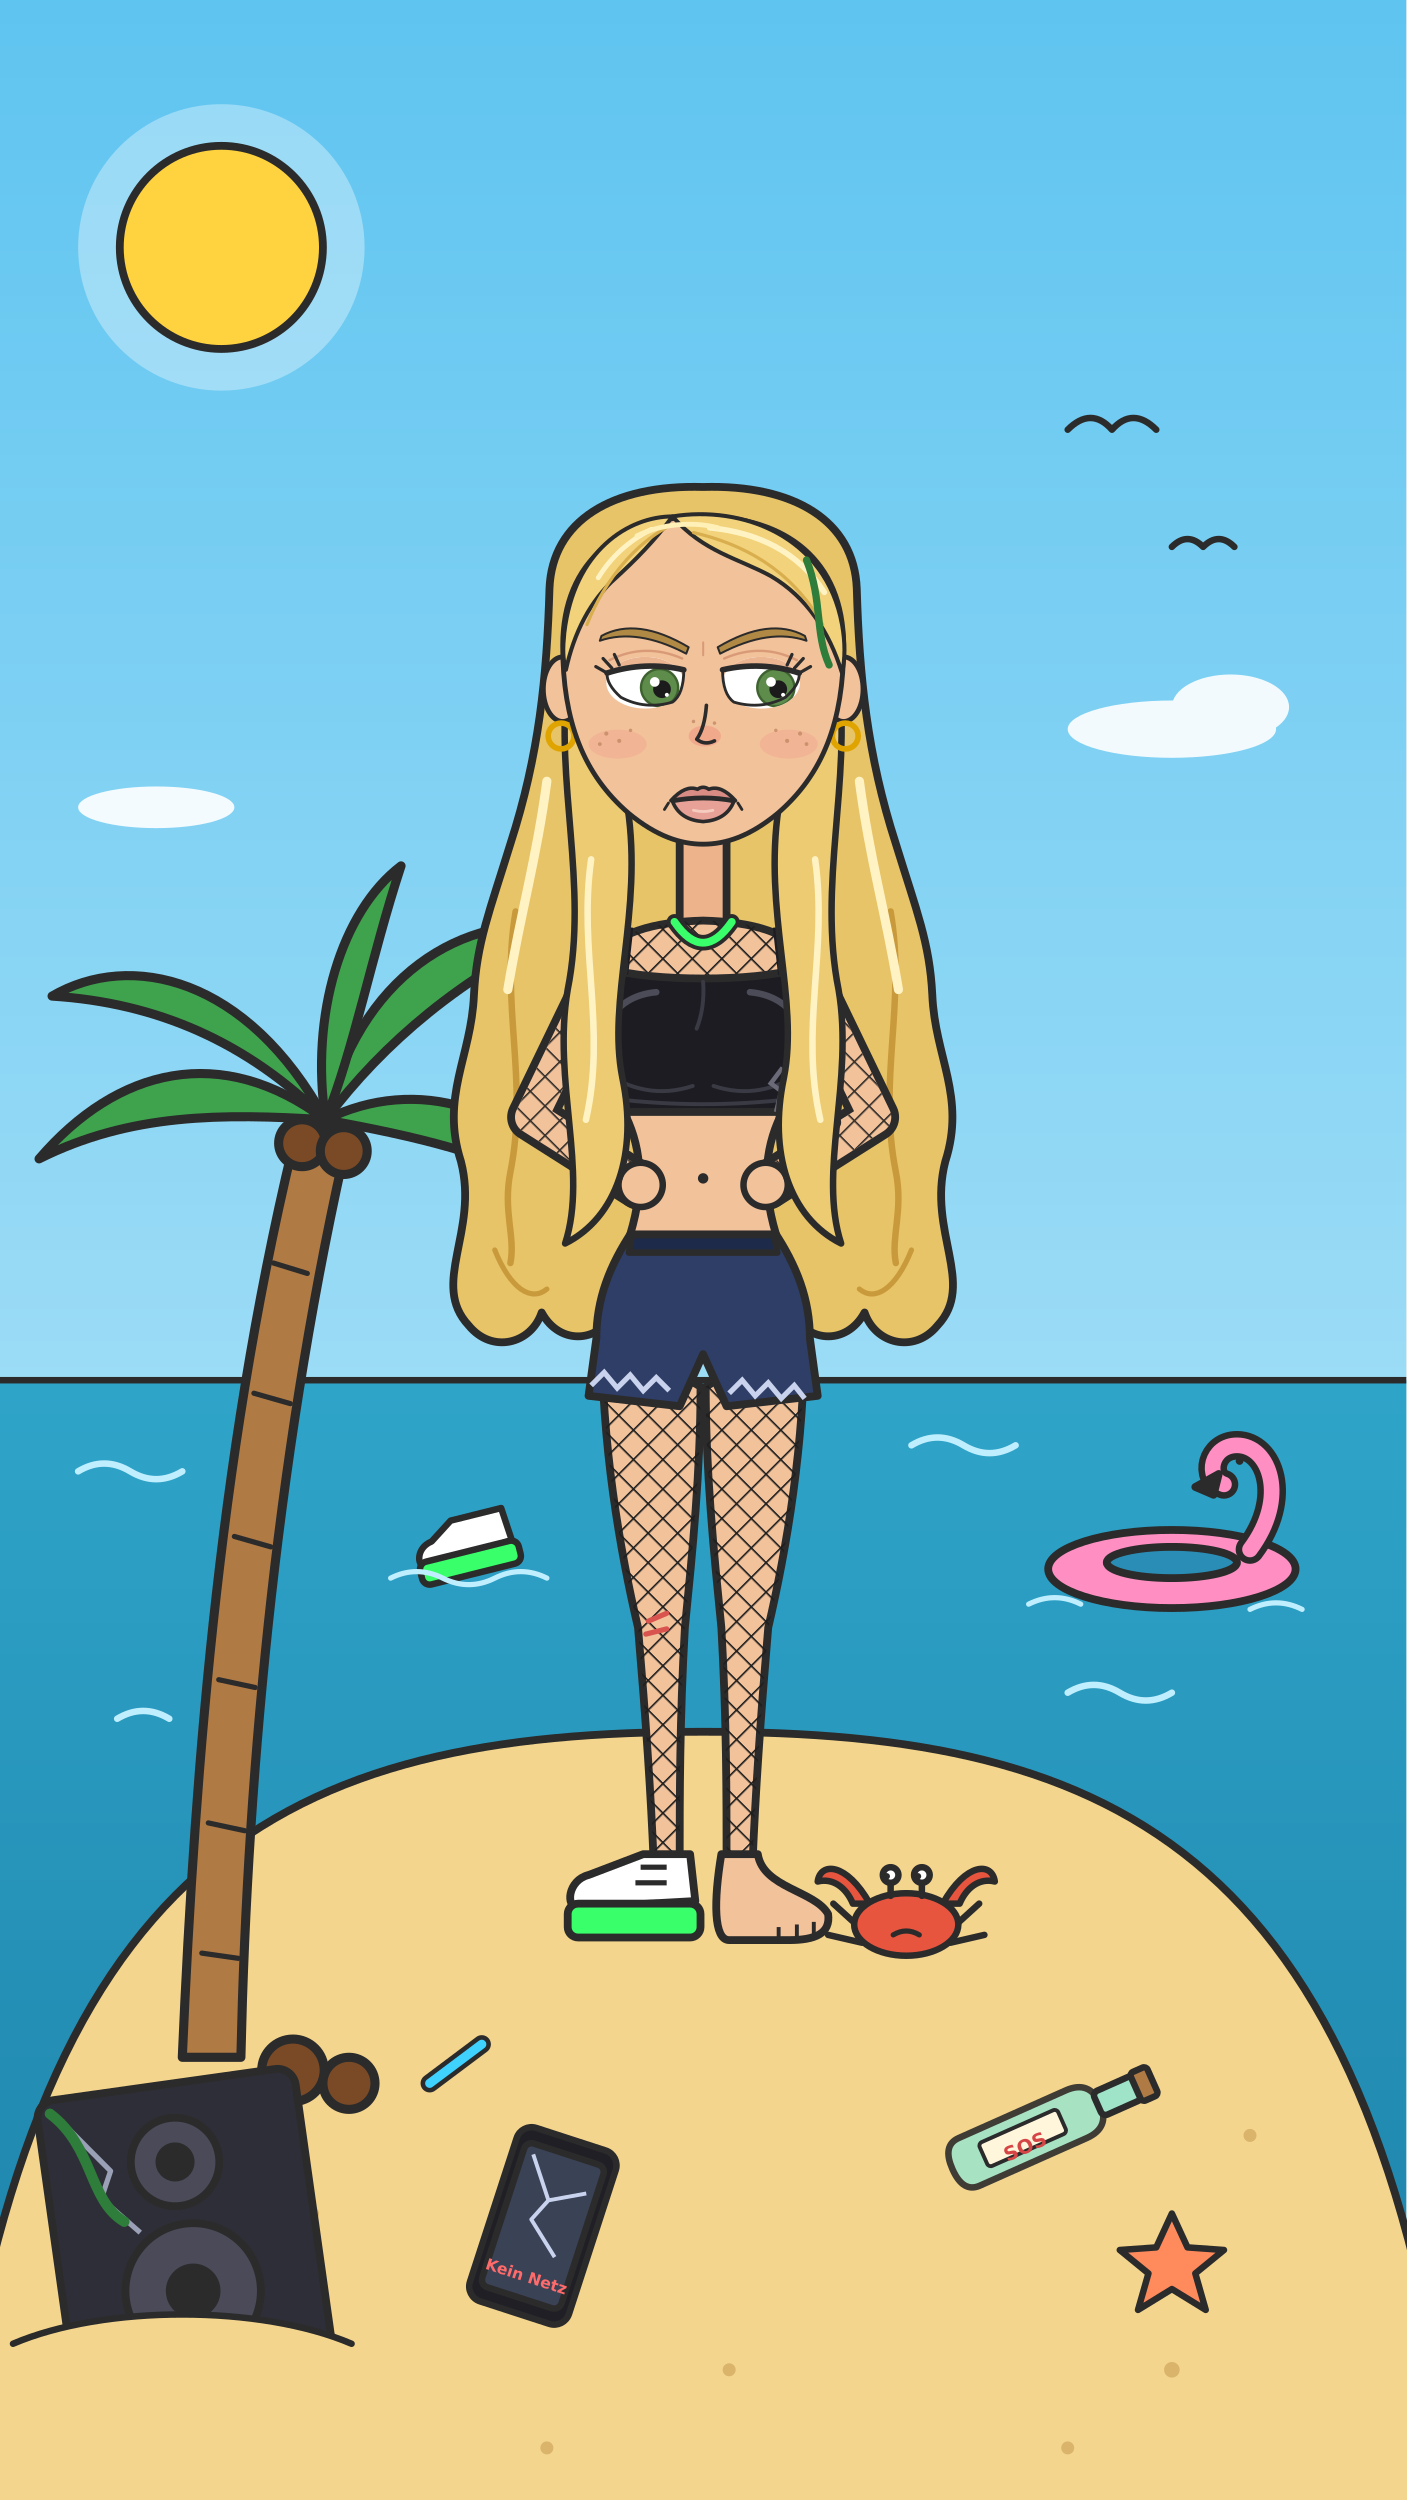
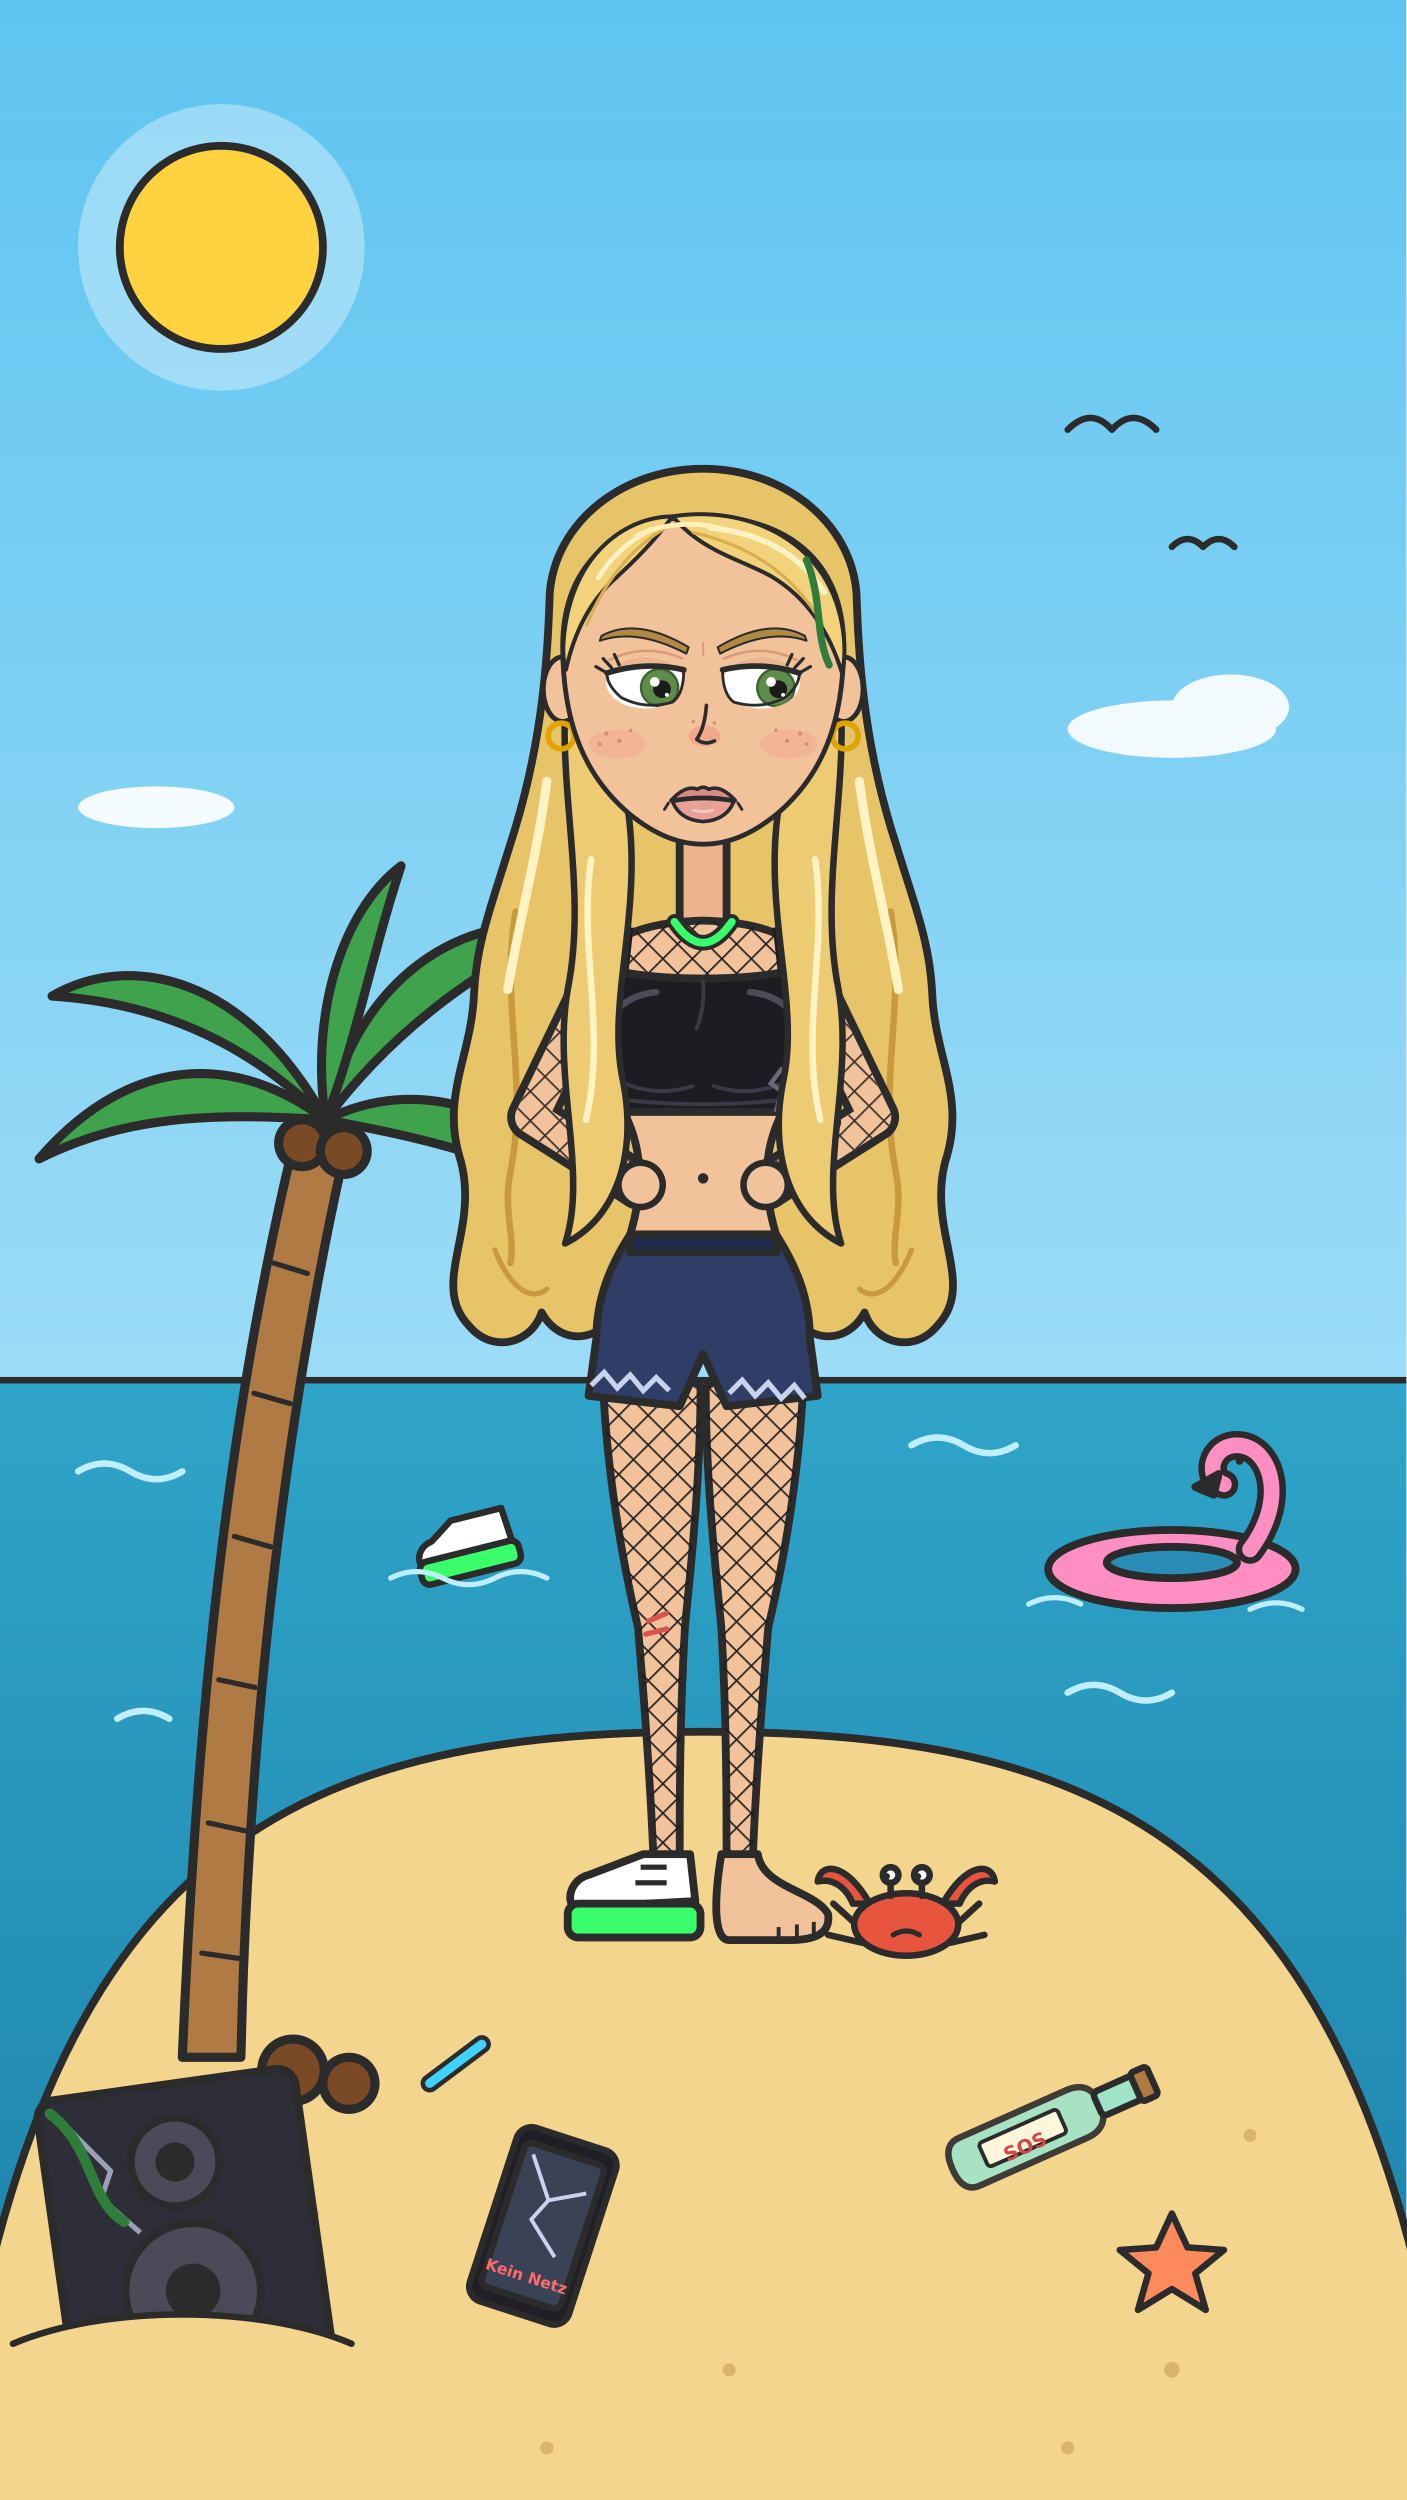
<svg xmlns="http://www.w3.org/2000/svg" viewBox="0 0 1080 1920" width="1080" height="1920">
  <defs>
    <clipPath id="eyeL">
      <ellipse cx="440" cy="482" rx="48" ry="32" />
    </clipPath>
    <clipPath id="eyeR">
      <ellipse cx="584" cy="482" rx="48" ry="32" />
    </clipPath>
    <radialGradient id="bg" cx="50%" cy="45%" r="60%">
      <stop offset="0" stop-color="#9ED9D2" />
      <stop offset="1" stop-color="#5FB3AA" />
    </radialGradient>
  </defs>
  <defs>
    <linearGradient id="sky" x1="0" y1="0" x2="0" y2="1">
      <stop offset="0" stop-color="#5EC4F0" />
      <stop offset="1" stop-color="#CDEFFB" />
    </linearGradient>
    <linearGradient id="sea" x1="0" y1="0" x2="0" y2="1">
      <stop offset="0" stop-color="#2FA4C9" />
      <stop offset="1" stop-color="#1C7FA6" />
    </linearGradient>
    <pattern id="net" width="16" height="16" patternUnits="userSpaceOnUse" patternTransform="rotate(45)">
      <path d="M0 0 H16 M0 0 V16" stroke="#1E1E1E" stroke-width="2.5" />
    </pattern>
  </defs>
  <rect width="1080" height="1920" fill="url(#sky)" />
  <circle cx="170" cy="190" r="110" fill="#FFFFFF" opacity="0.35" />
  <circle cx="170" cy="190" r="78" fill="#FFD23F" stroke="#2B2B2B" stroke-width="6" />
  <g fill="#FFFFFF" opacity="0.9">
    <ellipse cx="900" cy="560" rx="80" ry="22" />
    <ellipse cx="945" cy="543" rx="45" ry="25" />
    <ellipse cx="120" cy="620" rx="60" ry="16" />
  </g>
  <g fill="none" stroke="#2B2B2B" stroke-width="5" stroke-linecap="round" stroke-linejoin="round">
    <path d="M820 330 q18 -18 34 0 q16 -18 34 0" />
    <path d="M900 420 q12 -12 24 0 q12 -12 24 0" />
  </g>
  <rect x="0" y="1060" width="1080" height="860" fill="url(#sea)" />
  <path d="M0 1060 H1080" stroke="#2B2B2B" stroke-width="5" />
  <g fill="none" stroke="#BFEFFF" stroke-width="5" stroke-linecap="round">
    <path d="M60 1130 q20 -12 40 0 q20 12 40 0" />
    <path d="M700 1110 q20 -12 40 0 q20 12 40 0" />
    <path d="M820 1300 q20 -12 40 0 q20 12 40 0" />
    <path d="M90 1320 q20 -12 40 0" />
  </g>
  <g stroke="#2B2B2B" stroke-width="6" stroke-linejoin="round" stroke-linecap="round">
    <ellipse cx="900" cy="1205" rx="95" ry="30" fill="#FF8FC2" />
    <ellipse cx="900" cy="1200" rx="50" ry="12" fill="#2A8DB5" />
    <path d="M960 1190 C990 1150 975 1110 950 1110 C930 1110 925 1135 940 1140" fill="none" stroke="#2B2B2B" stroke-width="22" />
    <path d="M960 1190 C990 1150 975 1110 950 1110 C930 1110 925 1135 940 1140" fill="none" stroke="#FF8FC2" stroke-width="12" />
    <path d="M936 1132 l-18 10 l14 6 z" fill="#2B2B2B" />
    <circle cx="952" cy="1122" r="3" fill="#2B2B2B" stroke="none" />
  </g>
  <path d="M790 1232 q20 -10 40 0 M960 1236 q20 -10 40 0" fill="none" stroke="#BFEFFF" stroke-width="4" stroke-linecap="round" />
  <g transform="translate(120 0) rotate(-14 260 1180)" stroke="#2B2B2B" stroke-width="5" stroke-linejoin="round">
    <path d="M230 1160 L270 1160 L272 1186 L204 1190 C196 1190 198 1174 212 1172 Z" fill="#FFFFFF" />
    <rect x="198" y="1186" width="78" height="18" rx="6" fill="#39FF6A" />
  </g>
  <path d="M300 1212 q20 -10 40 0 q20 10 40 0 q20 -10 40 0" fill="none" stroke="#BFEFFF" stroke-width="4" stroke-linecap="round" />
  <path d="M-40 1930 C20 1420 220 1330 540 1330 C860 1330 1060 1420 1120 1930 Z" fill="#F4D58D" stroke="#2B2B2B" stroke-width="6" />
  <g fill="#D9B46A">
    <circle cx="160" cy="1800" r="6" />
    <circle cx="240" cy="1700" r="5" />
    <circle cx="900" cy="1820" r="6" />
    <circle cx="820" cy="1880" r="5" />
    <circle cx="960" cy="1640" r="5" />
    <circle cx="420" cy="1880" r="5" />
    <circle cx="560" cy="1820" r="5" />
  </g>
  <g stroke="#2B2B2B" stroke-width="7" stroke-linejoin="round" stroke-linecap="round">
    <path d="M140 1580 C150 1350 170 1100 230 860 L268 870 C215 1100 190 1350 185 1580 Z" fill="#B07A45" />
    <path d="M155 1500 l28 4 M160 1400 l28 6 M168 1290 l28 6 M180 1180 l28 8 M195 1070 l28 8 M210 970 l26 8" fill="none" stroke-width="4" />
    <g fill="#3FA34D">
      <path d="M250 860 C170 800 90 820 30 890 C100 855 170 855 250 860 Z" />
      <path d="M250 860 C190 750 100 730 40 765 C120 770 190 800 250 860 Z" />
      <path d="M250 860 C275 750 355 700 435 712 C355 750 295 800 250 860 Z" />
      <path d="M250 860 C320 825 400 850 445 920 C375 885 320 873 250 860 Z" />
      <path d="M250 860 C238 780 262 700 308 665 C285 735 272 805 250 860 Z" />
    </g>
    <circle cx="232" cy="878" r="18" fill="#7A4A26" />
    <circle cx="264" cy="884" r="18" fill="#7A4A26" />
    <circle cx="225" cy="1590" r="24" fill="#7A4A26" />
    <circle cx="268" cy="1600" r="20" fill="#7A4A26" />
  </g>
  <g transform="rotate(-8 140 1700)" stroke="#2B2B2B" stroke-width="6" stroke-linejoin="round">
    <rect x="40" y="1600" width="200" height="230" rx="14" fill="#2E2E38" />
    <circle cx="140" cy="1660" r="34" fill="#4A4A58" />
    <circle cx="140" cy="1660" r="12" fill="#2B2B2B" />
    <circle cx="140" cy="1760" r="52" fill="#4A4A58" />
    <circle cx="140" cy="1760" r="18" fill="#2B2B2B" />
    <path d="M60 1620 l30 40 l-10 20 l26 30" fill="none" stroke="#9AA0B5" stroke-width="4" />
    <path d="M50 1610 C80 1640 70 1680 95 1700" fill="none" stroke="#2E7D3A" stroke-width="8" stroke-linecap="round" />
  </g>
  <path d="M10 1800 C80 1770 200 1770 270 1800 L270 1860 L10 1860 Z" fill="#F4D58D" />
  <path d="M10 1800 C80 1770 200 1770 270 1800" fill="none" stroke="#2B2B2B" stroke-width="5" stroke-linecap="round" />
-   <path d="M540 374 C610 372 656 400 658 452 C660 520 666 580 688 648 C704 700 714 724 716 764 C718 812 742 842 726 892 C712 946 750 986 720 1018 C702 1040 672 1032 664 1008 C650 1034 618 1032 606 1004 L474 1004 C462 1032 430 1034 416 1008 C408 1032 378 1040 360 1018 C330 986 368 946 354 892 C338 842 362 812 364 764 C366 724 376 700 392 648 C414 580 420 520 422 452 C424 400 470 372 540 374 Z" fill="#E8C468" stroke="#2B2B2B" stroke-width="6" stroke-linejoin="round" />
+   <path d="M540 360 C606 360 658 406 658 462 C660 520 666 580 688 648 C704 700 714 724 716 764 C718 812 742 842 726 892 C712 946 750 986 720 1018 C702 1040 672 1032 664 1008 C650 1034 618 1032 606 1004 L474 1004 C462 1032 430 1034 416 1008 C408 1032 378 1040 360 1018 C330 986 368 946 354 892 C338 842 362 812 364 764 C366 724 376 700 392 648 C414 580 420 520 422 462 C422 406 474 360 540 360 Z" fill="#E8C468" stroke="#2B2B2B" stroke-width="6" stroke-linejoin="round" />
  <g fill="none" stroke-linecap="round">
    <path d="M396 700 C384 770 406 830 392 900 C386 930 396 950 392 970" stroke="#C99A3C" stroke-width="5" />
    <path d="M684 700 C696 770 674 830 688 900 C694 930 684 950 688 970" stroke="#C99A3C" stroke-width="5" />
    <path d="M420 600 C412 660 400 700 390 760" stroke="#FFF3C4" stroke-width="7" />
    <path d="M660 600 C668 660 680 700 690 760" stroke="#FFF3C4" stroke-width="7" />
    <path d="M380 960 C392 990 408 1000 420 990 M700 960 C688 990 672 1000 660 990" stroke="#C99A3C" stroke-width="4" />
  </g>
  <g stroke="#2B2B2B" stroke-width="6" stroke-linejoin="round">
    <path d="M462 1020 C462 1110 476 1190 490 1250 C496 1320 500 1380 502 1430 L522 1430 C522 1380 522 1320 526 1250 C532 1190 538 1130 538 1065 Z" fill="#F2C29B" />
    <path d="M618 1020 C618 1110 604 1190 590 1250 C584 1320 580 1380 578 1430 L558 1430 C558 1380 558 1320 554 1250 C548 1190 542 1130 542 1065 Z" fill="#F2C29B" />
  </g>
  <path d="M462 1020 C462 1110 476 1190 490 1250 C496 1320 500 1380 502 1430 L522 1430 C522 1380 522 1320 526 1250 C532 1190 538 1130 538 1065 Z" fill="url(#net)" />
  <path d="M618 1020 C618 1110 604 1190 590 1250 C584 1320 580 1380 578 1430 L558 1430 C558 1380 558 1320 554 1250 C548 1190 542 1130 542 1065 Z" fill="url(#net)" />
  <path d="M498 1245 l14 -6 M496 1255 l16 -4" stroke="#D9534F" stroke-width="4" stroke-linecap="round" />
  <g transform="translate(0 -60)" stroke="#2B2B2B" stroke-width="6" stroke-linejoin="round">
    <path d="M494 1484 L530 1484 L534 1520 L444 1525 C434 1525 436 1504 452 1500 Z" fill="#FFFFFF" />
    <rect x="436" y="1522" width="102" height="26" rx="8" fill="#39FF6A" />
    <path d="M492 1494 l20 0 M488 1506 l24 0" fill="none" stroke-width="4" />
  </g>
  <g transform="translate(0 -60)" stroke="#2B2B2B" stroke-width="6" stroke-linejoin="round">
    <path d="M554 1484 L582 1484 C586 1510 626 1512 636 1530 C638 1545 626 1550 606 1550 L560 1550 C548 1550 548 1520 554 1484 Z" fill="#F2C29B" />
    <path d="M598 1550 v-10 M612 1550 v-12 M625 1548 v-12" fill="none" stroke-width="3" />
  </g>
  <path d="M486 945 L594 945 C612 972 622 998 622 1028 L628 1072 L558 1080 L540 1040 L522 1080 L452 1072 L458 1028 C458 998 468 972 486 945 Z" fill="#2F3E67" stroke="#2B2B2B" stroke-width="6" stroke-linejoin="round" />
  <path d="M454 1064 l10 -10 l10 12 l10 -10 l10 12 l10 -10 l10 10 M560 1070 l10 -10 l10 12 l10 -10 l10 12 l10 -10 l8 10" fill="none" stroke="#C9D3EE" stroke-width="4" />
  <path d="M486 945 L594 945 L597 962 L483 962 Z" fill="#1E2A4A" stroke="#2B2B2B" stroke-width="5" stroke-linejoin="round" />
  <path d="M478 852 L602 852 C588 878 584 908 596 948 L484 948 C496 908 492 878 478 852 Z" fill="#F2C29B" stroke="#2B2B2B" stroke-width="6" stroke-linejoin="round" />
  <circle cx="540" cy="905" r="4" fill="#2B2B2B" />
  <path d="M522 620 L522 715 L558 715 L558 620 Z" fill="#EDB48C" stroke="#2B2B2B" stroke-width="6" />
  <path d="M458 738 C472 716 502 708 540 707 C578 708 608 716 622 738 L614 790 L466 790 Z" fill="#F2C29B" stroke="#2B2B2B" stroke-width="6" stroke-linejoin="round" />
  <path d="M458 738 C472 716 502 708 540 707 C578 708 608 716 622 738 L614 790 L466 790 Z" fill="url(#net)" />
  <path d="M468 744 C500 754 580 754 612 744 C632 762 642 792 636 816 C632 836 622 848 612 854 L468 854 C458 848 448 836 444 816 C438 792 448 762 468 744 Z" fill="#1C1C22" stroke="#2B2B2B" stroke-width="6" stroke-linejoin="round" />
  <path d="M478 748 L482 712 M602 748 L598 712" stroke="#1C1C22" stroke-width="9" />
  <path d="M540 754 C541 768 539 780 535 790" fill="none" stroke="#3A3A44" stroke-width="3" stroke-linecap="round" />
  <path d="M462 822 Q496 846 532 834 M548 834 Q584 846 618 822" fill="none" stroke="#3A3A44" stroke-width="3" stroke-linecap="round" />
  <path d="M470 780 Q482 764 504 762 M610 780 Q598 764 576 762" fill="none" stroke="#4C4C58" stroke-width="5" stroke-linecap="round" />
  <path d="M472 844 Q540 852 608 844" fill="none" stroke="#3A3A44" stroke-width="3" />
  <path d="M596 854 l4 -16 l-8 -6 l9 -12" fill="none" stroke="#6A6A78" stroke-width="3.5" />
  <path d="M518 708 Q540 740 562 708" fill="none" stroke="#2B2B2B" stroke-width="12" stroke-linecap="round" />
  <path d="M518 708 Q540 740 562 708" fill="none" stroke="#39FF6A" stroke-width="6" stroke-linecap="round" />
  <path d="M464 742 L408 858 L490 910" fill="none" stroke="#2B2B2B" stroke-width="37" stroke-linecap="round" stroke-linejoin="round" />
  <path d="M464 742 L408 858 L490 910" fill="none" stroke="#F2C29B" stroke-width="25" stroke-linecap="round" stroke-linejoin="round" />
  <path d="M616 742 L672 858 L590 910" fill="none" stroke="#2B2B2B" stroke-width="37" stroke-linecap="round" stroke-linejoin="round" />
  <path d="M616 742 L672 858 L590 910" fill="none" stroke="#F2C29B" stroke-width="25" stroke-linecap="round" stroke-linejoin="round" />
  <path d="M464 742 L408 858 L490 910 M616 742 L672 858 L590 910" fill="none" stroke="url(#net)" stroke-width="25" stroke-linecap="round" stroke-linejoin="round" opacity="0.9" />
  <g stroke="#2B2B2B" stroke-width="5">
    <circle cx="492" cy="910" r="17" fill="#F2C29B" />
    <circle cx="588" cy="910" r="17" fill="#F2C29B" />
  </g>
  <g stroke-linecap="round">
    <path d="M456 878 l18 13" stroke="#2B2B2B" stroke-width="12" />
    <path d="M456 878 l18 13" stroke="#FF3FA4" stroke-width="6" />
    <path d="M624 878 l-18 13" stroke="#2B2B2B" stroke-width="12" />
    <path d="M624 878 l-18 13" stroke="#3FD2FF" stroke-width="6" />
    <path d="M640 862 l-18 13" stroke="#2B2B2B" stroke-width="12" />
    <path d="M640 862 l-18 13" stroke="#FFD23F" stroke-width="6" />
  </g>
  <g stroke="#2B2B2B" stroke-width="5" stroke-linejoin="round">
    <path d="M436 520 C426 600 452 680 436 760 C424 830 452 900 434 955 C474 935 490 885 478 828 C466 768 494 700 482 620 C478 580 476 545 470 520 Z" fill="#EDCB72" />
    <path d="M644 520 C654 600 628 680 644 760 C656 830 628 900 646 955 C606 935 590 885 602 828 C614 768 586 700 598 620 C602 580 604 545 610 520 Z" fill="#EDCB72" />
  </g>
  <g fill="none" stroke-linecap="round">
    <path d="M454 660 C444 730 466 790 450 860" stroke="#FFF3C4" stroke-width="5" />
    <path d="M626 660 C636 730 614 790 630 860" stroke="#FFF3C4" stroke-width="5" />
  </g>
  <g transform="translate(222.6 225.5) scale(0.62)">
    <g stroke="#2B2B2B" stroke-width="6">
      <ellipse cx="338" cy="490" rx="24" ry="40" fill="#F2C29B" />
      <ellipse cx="686" cy="490" rx="24" ry="40" fill="#F2C29B" />
      <circle cx="336" cy="548" r="16" fill="none" stroke="#E0A400" stroke-width="7" />
      <circle cx="688" cy="548" r="16" fill="none" stroke="#E0A400" stroke-width="7" />
    </g>
    <path d="M338 436 C338 330 410 276 512 276 C614 276 686 330 686 436 C686 530 660 596 604 644 C570 672 540 682 512 682 C484 682 454 672 420 644 C364 596 338 530 338 436 Z" fill="#F2C29B" stroke="#2B2B2B" stroke-width="6" stroke-linejoin="round" />
    <ellipse cx="406" cy="558" rx="36" ry="18" fill="#F09A88" opacity="0.32" />
    <ellipse cx="618" cy="558" rx="36" ry="18" fill="#F09A88" opacity="0.32" />
    <g fill="#C08560" opacity="0.75">
      <circle cx="392" cy="545" r="2.6" />
      <circle cx="408" cy="554" r="2.6" />
      <circle cx="384" cy="558" r="2.4" />
      <circle cx="422" cy="541" r="2.2" />
      <circle cx="632" cy="545" r="2.6" />
      <circle cx="616" cy="554" r="2.6" />
      <circle cx="640" cy="558" r="2.4" />
      <circle cx="602" cy="541" r="2.2" />
      <circle cx="500" cy="530" r="2.2" />
      <circle cx="526" cy="532" r="2.2" />
    </g>
    <g>
      <path d="M396 454 Q440 432 486 452" fill="none" stroke="#D99A78" stroke-width="3" stroke-linecap="round" />
      <path d="M538 452 Q584 432 628 454" fill="none" stroke="#D99A78" stroke-width="3" stroke-linecap="round" />
      <ellipse cx="440" cy="482" rx="48" ry="32" fill="#FFFFFF" />
      <g clip-path="url(#eyeL)">
        <circle cx="458" cy="488" r="23" fill="#5E8C4A" />
        <circle cx="458" cy="488" r="23" fill="none" stroke="#3E6230" stroke-width="3" />
        <circle cx="461" cy="490" r="11" fill="#1B1B1B" />
        <circle cx="452" cy="481" r="6" fill="#FFFFFF" />
        <circle cx="467" cy="497" r="2.5" fill="#FFFFFF" />
        <path d="M386 440 L494 440 L494 466 Q440 456 386 470 Z" fill="#EBB592" />
      </g>
      <path d="M393 470 Q440 455 488 466" fill="none" stroke="#2B2B2B" stroke-width="7" stroke-linecap="round" />
      <path d="M393 470 Q392 484 410 500 Q440 516 474 506 Q488 496 488 466" fill="none" stroke="#2B2B2B" stroke-width="3.5" stroke-linecap="round" />
      <path d="M393 470 l-14 -8 M399 464 l-11 -12 M408 460 l-6 -13" fill="none" stroke="#2B2B2B" stroke-width="4" stroke-linecap="round" />
      <ellipse cx="584" cy="482" rx="48" ry="32" fill="#FFFFFF" />
      <g clip-path="url(#eyeR)">
        <circle cx="602" cy="488" r="23" fill="#5E8C4A" />
        <circle cx="602" cy="488" r="23" fill="none" stroke="#3E6230" stroke-width="3" />
        <circle cx="605" cy="490" r="11" fill="#1B1B1B" />
        <circle cx="596" cy="481" r="6" fill="#FFFFFF" />
        <circle cx="611" cy="497" r="2.5" fill="#FFFFFF" />
        <path d="M530 440 L638 440 L638 470 Q584 456 530 466 Z" fill="#EBB592" />
      </g>
      <path d="M536 466 Q584 455 631 470" fill="none" stroke="#2B2B2B" stroke-width="7" stroke-linecap="round" />
      <path d="M536 466 Q536 496 550 506 Q584 516 614 500 Q632 484 631 470" fill="none" stroke="#2B2B2B" stroke-width="3.5" stroke-linecap="round" />
      <path d="M631 470 l14 -8 M625 464 l11 -12 M616 460 l6 -13" fill="none" stroke="#2B2B2B" stroke-width="4" stroke-linecap="round" />
    </g>
    <g id="brows" fill="#B08A45" stroke="#2B2B2B" stroke-width="2.5" stroke-linejoin="round">
      <path d="M386 424 Q430 400 494 438 L491 446 Q430 414 384 430 Z" />
      <path d="M638 424 Q594 400 530 438 L533 446 Q594 414 640 430 Z" />
    </g>
    <path d="M512 432 L512 448" fill="none" stroke="#D99A78" stroke-width="2.5" stroke-linecap="round" />
    <path d="M474 276 C420 276 352 318 340 420 C338 440 338 452 342 466 C352 420 372 380 404 352 C428 330 452 306 474 276 Z" fill="#F2D27A" stroke="#2B2B2B" stroke-width="5" stroke-linejoin="round" />
    <path d="M474 276 C560 262 664 300 684 410 C688 432 688 452 684 470 C668 418 640 376 596 350 C556 328 512 320 474 276 Z" fill="#F2D27A" stroke="#2B2B2B" stroke-width="5" stroke-linejoin="round" />
    <g fill="none" stroke-linecap="round">
      <path d="M466 290 C430 310 392 350 368 410" stroke="#D9AE4E" stroke-width="4" />
      <path d="M500 296 C560 310 620 340 660 410" stroke="#D9AE4E" stroke-width="4" />
      <path d="M520 290 C580 296 630 320 662 370" stroke="#FFF3C4" stroke-width="7" />
      <path d="M448 292 C420 306 398 326 382 352" stroke="#FFF3C4" stroke-width="6" />
    </g>
    <path d="M430 300 C460 285 500 282 530 290" fill="none" stroke="#FFF0B8" stroke-width="6" stroke-linecap="round" />
    <ellipse cx="514" cy="548" rx="20" ry="13" fill="#F08A7A" opacity="0.45" />
    <path d="M516 510 Q514 538 504 552 Q514 560 526 554" fill="none" stroke="#2B2B2B" stroke-width="4.5" stroke-linecap="round" stroke-linejoin="round" />
    <path d="M472 628 Q490 608 505 614 Q512 609 519 614 Q534 608 552 628 Q512 620 472 628 Z" fill="#D98C84" stroke="#2B2B2B" stroke-width="4.5" stroke-linejoin="round" />
    <path d="M474 629 Q512 622 550 629 Q541 652 512 654 Q483 652 474 629 Z" fill="#E7A196" stroke="#2B2B2B" stroke-width="4.5" stroke-linejoin="round" />
    <path d="M500 640 Q512 643 524 640" fill="none" stroke="#F6CBC0" stroke-width="3.5" stroke-linecap="round" />
    <path d="M469 631 l-5 8 M555 631 l5 8" stroke="#2B2B2B" stroke-width="3.5" stroke-linecap="round" />
    <path d="M640 330 C660 380 650 420 668 460" fill="none" stroke="#2E7D3A" stroke-width="9" stroke-linecap="round" />
  </g>
  <g transform="rotate(-24 790 1640)" stroke="#2B2B2B" stroke-width="5" stroke-linejoin="round">
    <path d="M740 1620 h90 q20 0 20 20 q0 20 -20 20 h-90 q-14 0 -14 -20 q0 -20 14 -20 z" fill="#9FE3C9" opacity="0.9" />
    <rect x="848" y="1630" width="34" height="20" rx="4" fill="#9FE3C9" />
    <rect x="880" y="1628" width="14" height="24" rx="3" fill="#B07A45" />
    <rect x="752" y="1630" width="66" height="20" rx="3" fill="#FFF6DC" stroke-width="3" />
  </g>
  <text x="784" y="1652" text-anchor="middle" transform="rotate(-24 790 1640)" font-family="'Arial Black', 'DejaVu Sans', sans-serif" font-weight="900" font-size="15" fill="#D64545">SOS</text>
  <g transform="rotate(18 420 1700)" stroke="#2B2B2B" stroke-width="5" stroke-linejoin="round">
    <rect x="380" y="1640" width="80" height="140" rx="12" fill="#1F1F25" />
    <rect x="388" y="1652" width="64" height="116" rx="6" fill="#3A4256" />
    <path d="M396 1660 l22 30 l-8 18 l26 22 M418 1690 l26 -14" fill="none" stroke="#C9D3EE" stroke-width="3" />
  </g>
  <text x="420" y="1755" text-anchor="middle" transform="rotate(18 420 1700)" font-family="'DejaVu Sans', Arial, sans-serif" font-weight="700" font-size="12" fill="#FF6B6B">Kein Netz</text>
  <path d="M330 1600 l40 -30" stroke="#2B2B2B" stroke-width="14" stroke-linecap="round" />
  <path d="M330 1600 l40 -30" stroke="#3FD2FF" stroke-width="7" stroke-linecap="round" />
  <path d="M900 1700 l12 26 l28 2 l-22 18 l8 28 l-26 -16 l-26 16 l8 -28 l-22 -18 l28 -2 z" fill="#FF8A5C" stroke="#2B2B2B" stroke-width="5" stroke-linejoin="round" />
  <g transform="translate(400 630)" stroke="#2B2B2B" stroke-width="5" stroke-linejoin="round" stroke-linecap="round">
    <path d="M262 852 l-22 -20 M262 862 l-26 -6 M330 852 l22 -20 M330 862 l26 -6" fill="none" />
    <path d="M268 832 C250 800 230 800 228 815 C240 812 250 820 255 832 Z" fill="#E8553E" />
    <path d="M324 832 C342 800 362 800 364 815 C352 812 342 820 337 832 Z" fill="#E8553E" />
    <ellipse cx="296" cy="848" rx="40" ry="24" fill="#E8553E" />
    <path d="M284 826 v-14 M308 826 v-14" fill="none" />
    <circle cx="284" cy="810" r="6" fill="#FFFFFF" />
    <circle cx="308" cy="810" r="6" fill="#FFFFFF" />
    <circle cx="281" cy="811" r="2.5" fill="#2B2B2B" stroke="none" />
    <circle cx="305" cy="811" r="2.5" fill="#2B2B2B" stroke="none" />
    <path d="M286 856 q10 -6 20 0" fill="none" stroke-width="4" />
  </g>
</svg>
